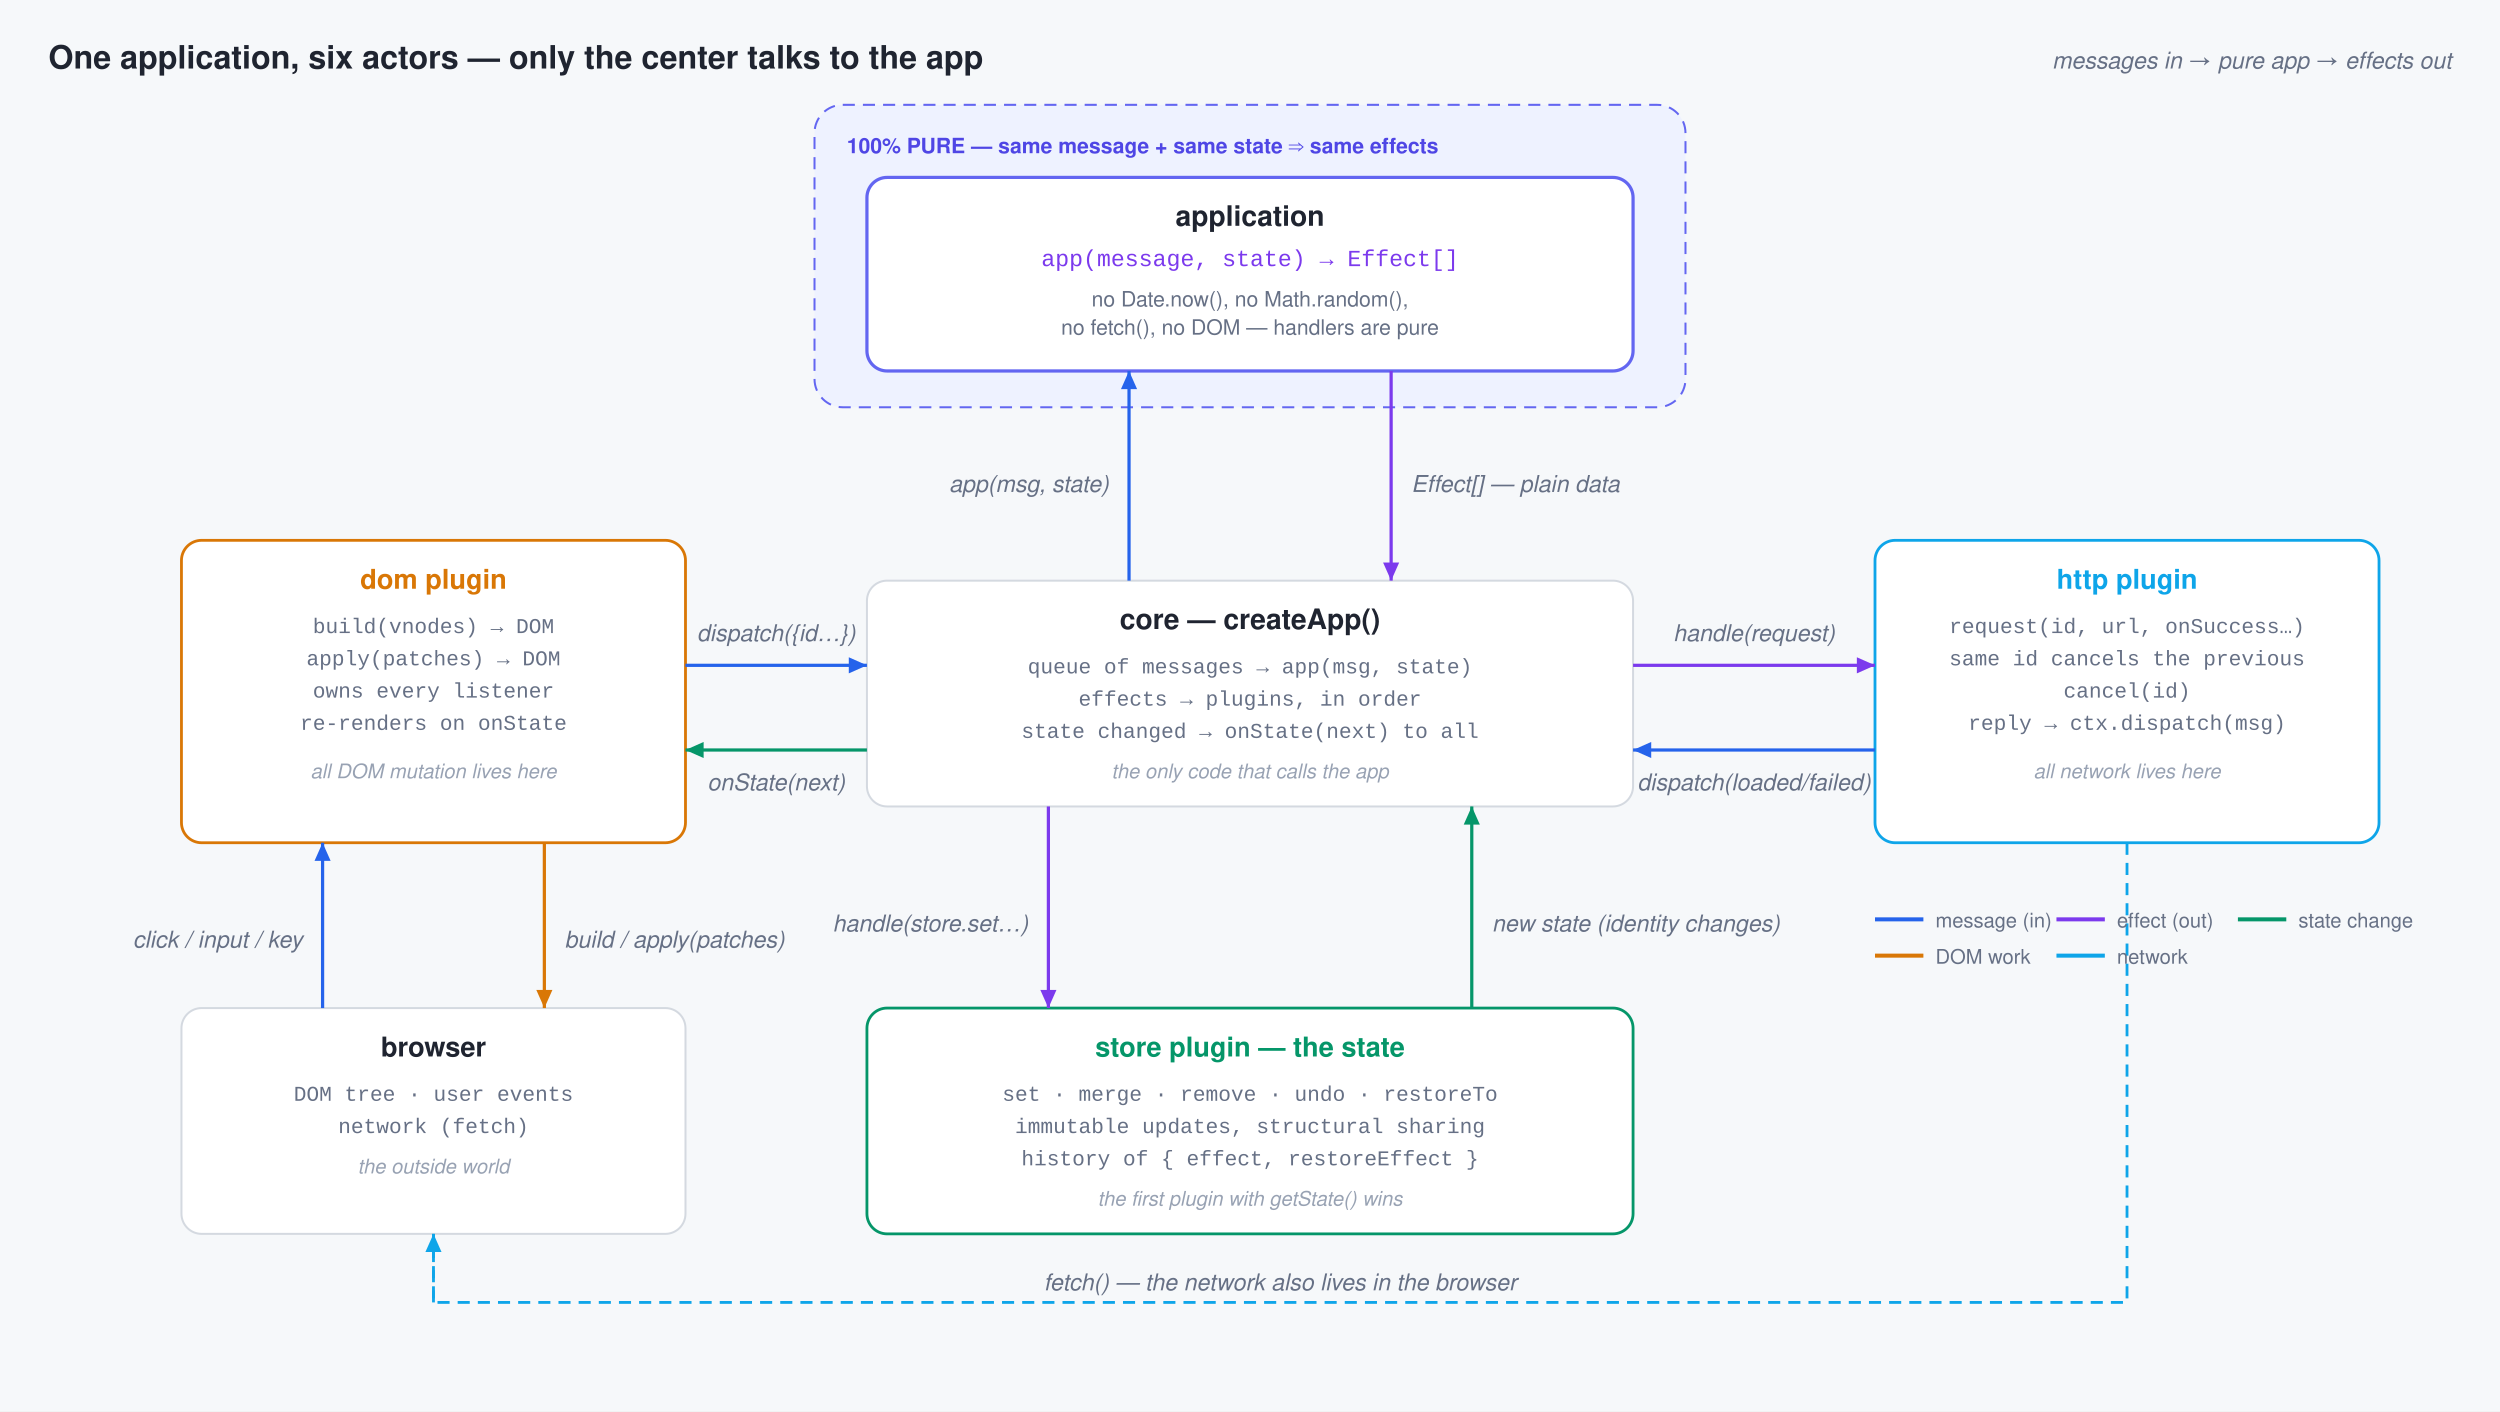
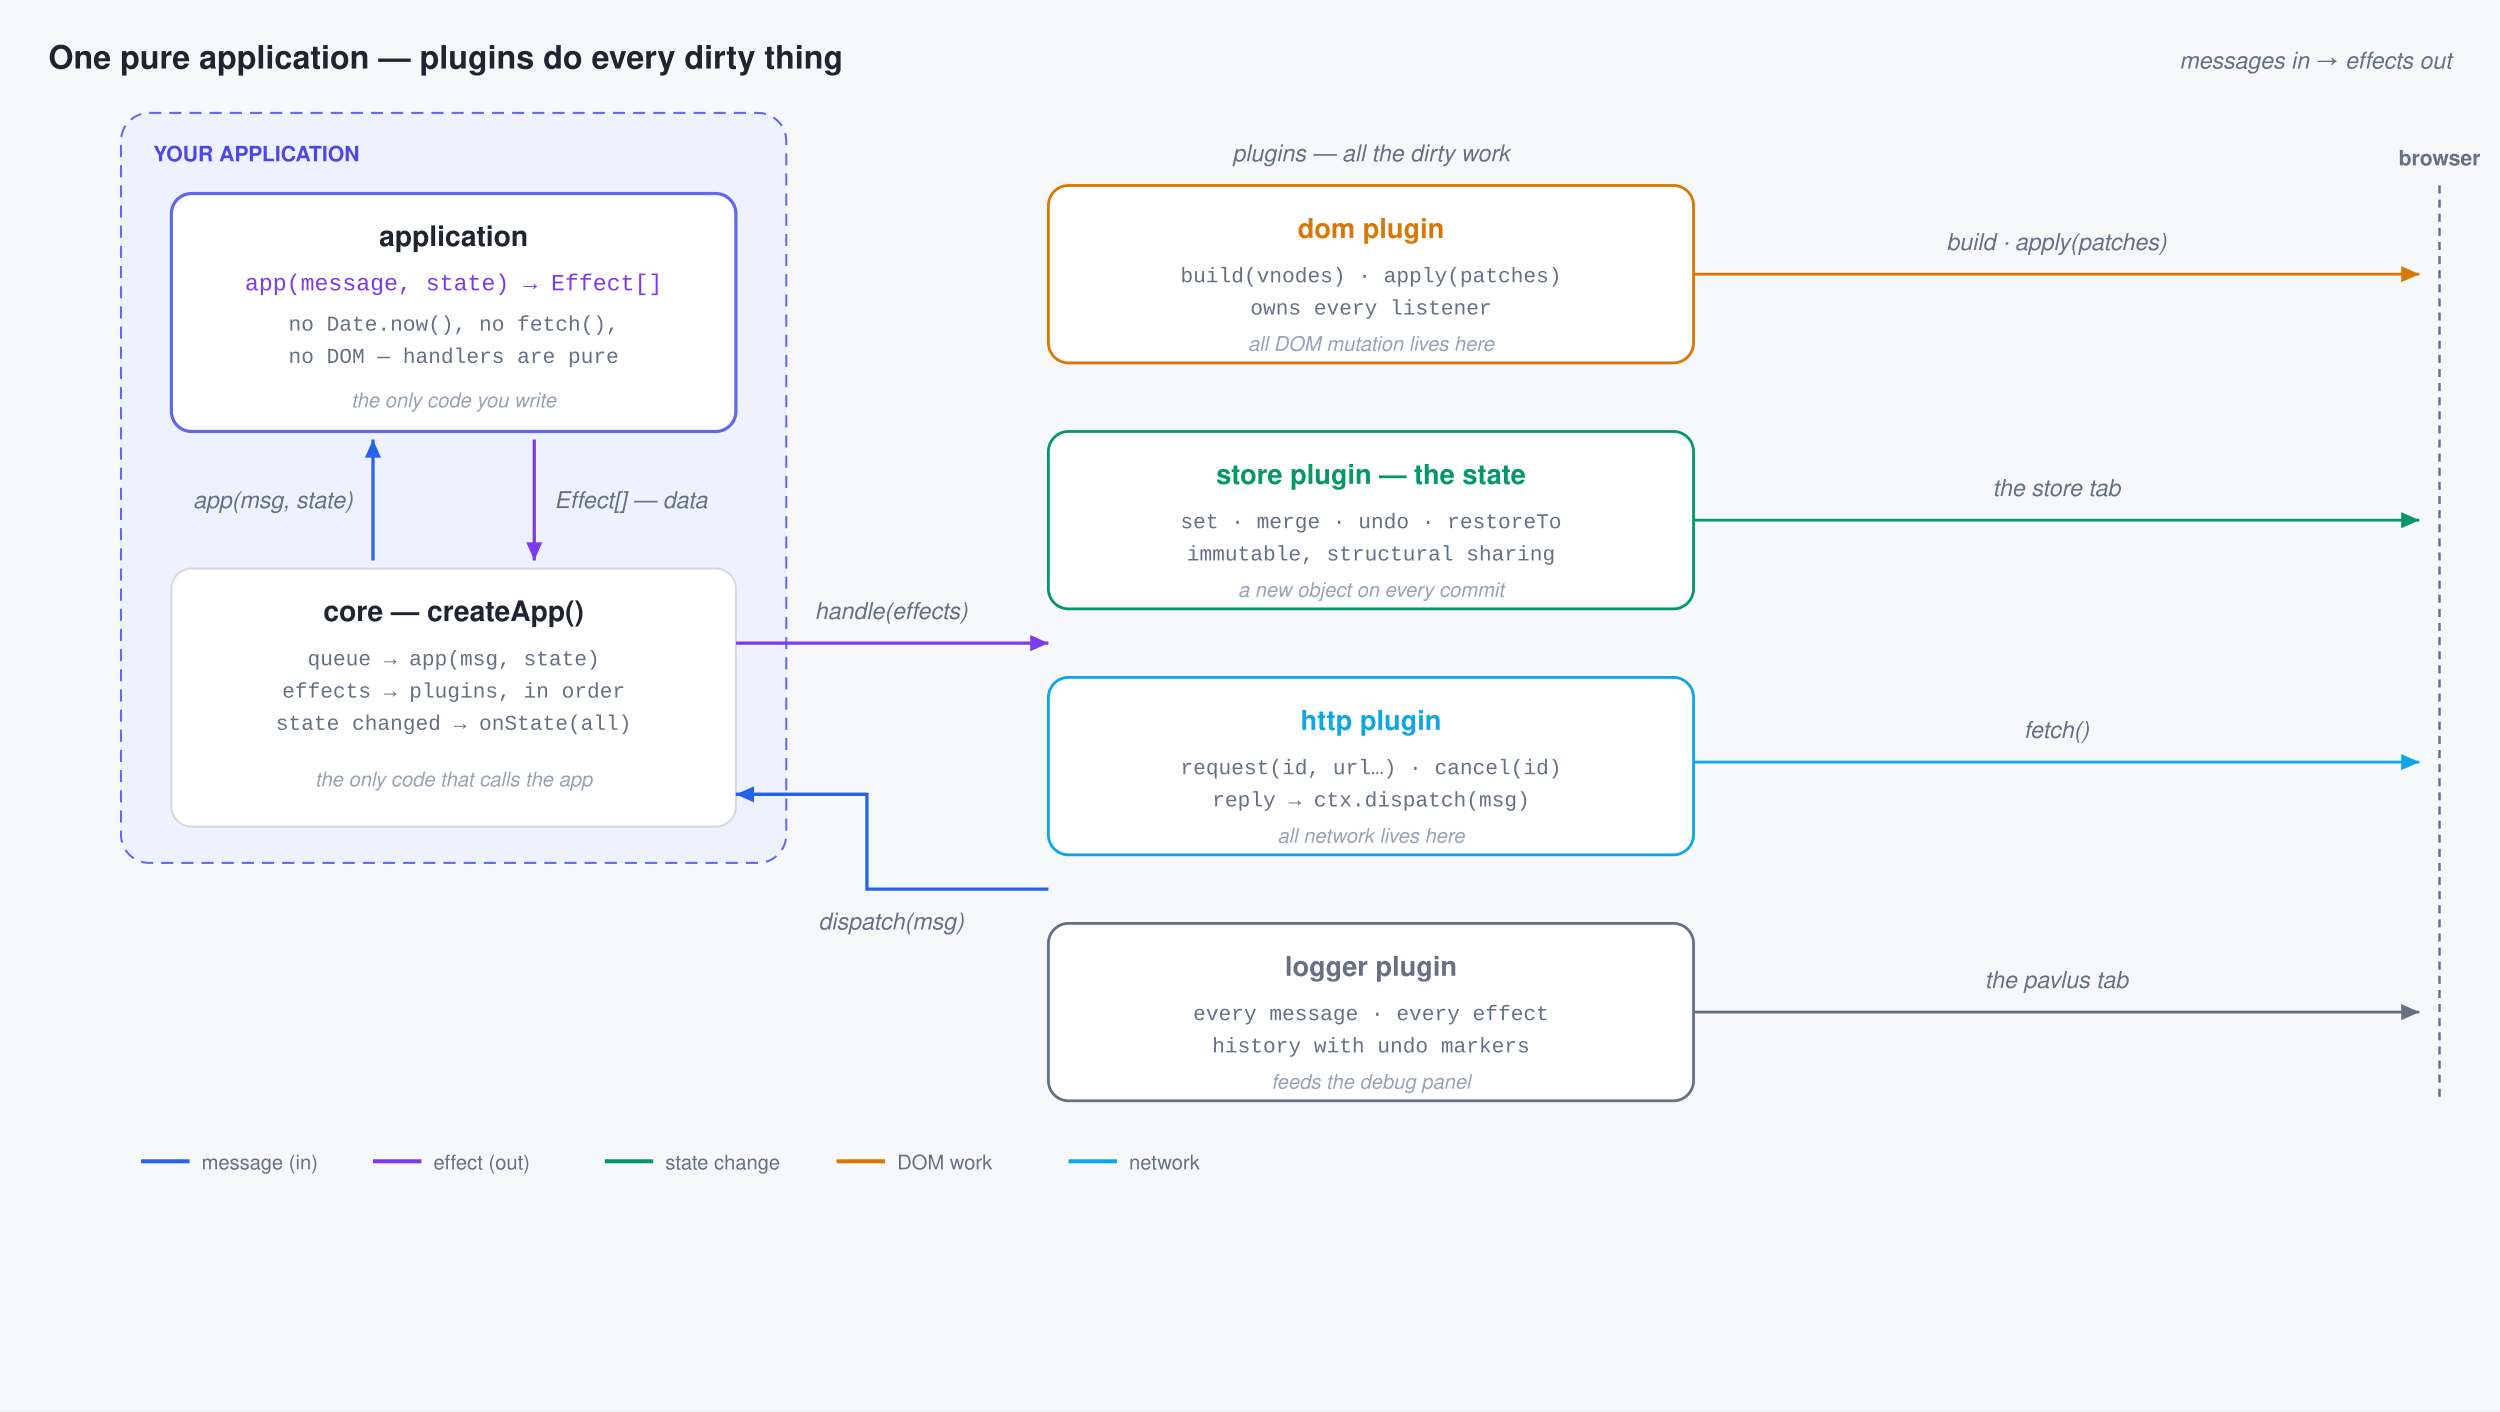
<svg xmlns="http://www.w3.org/2000/svg" id="flowviz-svg" width="1240" height="700" viewBox="0 0 1240 700" font-family="-apple-system, 'Segoe UI', Helvetica, Arial, sans-serif">
  <rect x="0" y="0" width="1240" height="700" fill="#f6f8fa" />
-   <text x="24" y="34" font-family="-apple-system, 'Segoe UI', Helvetica, Arial, sans-serif" font-size="16" fill="#1f2430" font-weight="600" xml:space="preserve">One application, six actors — only the center talks to the app</text>
-   <text x="1216" y="34" font-family="-apple-system, 'Segoe UI', Helvetica, Arial, sans-serif" font-size="11.5" fill="#667085" text-anchor="end" font-style="italic" xml:space="preserve">messages in → pure app → effects out</text>
-   <rect x="404" y="52" width="432" height="150" rx="14" fill="#eef2ff" stroke="#6366f1" stroke-dasharray="6 4" />
-   <text x="420" y="76" font-family="-apple-system, 'Segoe UI', Helvetica, Arial, sans-serif" font-size="10.5" fill="#4f46e5" font-weight="600" xml:space="preserve">100% PURE — same message + same state ⇒ same effects</text>
-   <rect data-node="app" x="430" y="88" width="380" height="96" rx="10" fill="#ffffff" stroke="#6366f1" stroke-width="1.6" />
-   <text x="620" y="112" font-family="-apple-system, 'Segoe UI', Helvetica, Arial, sans-serif" font-size="14" fill="#1f2430" text-anchor="middle" font-weight="600" xml:space="preserve">application</text>
-   <text x="620" y="132" font-family="ui-monospace, Menlo, Consolas, 'Liberation Mono', monospace" font-size="11.5" fill="#7c3aed" text-anchor="middle" xml:space="preserve">app(message, state) → Effect[]</text>
-   <text x="620" y="152" font-family="-apple-system, 'Segoe UI', Helvetica, Arial, sans-serif" font-size="10.5" fill="#667085" text-anchor="middle" xml:space="preserve">no Date.now(), no Math.random(),</text>
-   <text x="620" y="166" font-family="-apple-system, 'Segoe UI', Helvetica, Arial, sans-serif" font-size="10.5" fill="#667085" text-anchor="middle" xml:space="preserve">no fetch(), no DOM — handlers are pure</text>
-   <rect data-node="core" x="430" y="288" width="380" height="112" rx="10" fill="#ffffff" stroke="#d4d9e0" />
-   <text x="620" y="312" font-family="-apple-system, 'Segoe UI', Helvetica, Arial, sans-serif" font-size="14" fill="#1f2430" text-anchor="middle" font-weight="600" xml:space="preserve">core — createApp()</text>
-   <text x="620" y="334" font-family="ui-monospace, Menlo, Consolas, 'Liberation Mono', monospace" font-size="10.5" fill="#667085" text-anchor="middle" xml:space="preserve">queue of messages → app(msg, state)</text>
-   <text x="620" y="350" font-family="ui-monospace, Menlo, Consolas, 'Liberation Mono', monospace" font-size="10.5" fill="#667085" text-anchor="middle" xml:space="preserve">effects → plugins, in order</text>
-   <text x="620" y="366" font-family="ui-monospace, Menlo, Consolas, 'Liberation Mono', monospace" font-size="10.5" fill="#667085" text-anchor="middle" xml:space="preserve">state changed → onState(next) to all</text>
-   <text x="620" y="386" font-family="-apple-system, 'Segoe UI', Helvetica, Arial, sans-serif" font-size="10" fill="#98a2b3" text-anchor="middle" font-style="italic" xml:space="preserve">the only code that calls the app</text>
-   <rect data-node="dom" x="90" y="268" width="250" height="150" rx="10" fill="#ffffff" stroke="#d97706" stroke-width="1.4" />
-   <text x="215" y="292" font-family="-apple-system, 'Segoe UI', Helvetica, Arial, sans-serif" font-size="13.5" fill="#d97706" text-anchor="middle" font-weight="600" xml:space="preserve">dom plugin</text>
-   <text x="215" y="314" font-family="ui-monospace, Menlo, Consolas, 'Liberation Mono', monospace" font-size="10.5" fill="#667085" text-anchor="middle" xml:space="preserve">build(vnodes) → DOM</text>
-   <text x="215" y="330" font-family="ui-monospace, Menlo, Consolas, 'Liberation Mono', monospace" font-size="10.5" fill="#667085" text-anchor="middle" xml:space="preserve">apply(patches) → DOM</text>
-   <text x="215" y="346" font-family="ui-monospace, Menlo, Consolas, 'Liberation Mono', monospace" font-size="10.5" fill="#667085" text-anchor="middle" xml:space="preserve">owns every listener</text>
-   <text x="215" y="362" font-family="ui-monospace, Menlo, Consolas, 'Liberation Mono', monospace" font-size="10.5" fill="#667085" text-anchor="middle" xml:space="preserve">re-renders on onState</text>
-   <text x="215" y="386" font-family="-apple-system, 'Segoe UI', Helvetica, Arial, sans-serif" font-size="10" fill="#98a2b3" text-anchor="middle" font-style="italic" xml:space="preserve">all DOM mutation lives here</text>
-   <rect data-node="http" x="930" y="268" width="250" height="150" rx="10" fill="#ffffff" stroke="#0ea5e9" stroke-width="1.4" />
-   <text x="1055" y="292" font-family="-apple-system, 'Segoe UI', Helvetica, Arial, sans-serif" font-size="13.5" fill="#0ea5e9" text-anchor="middle" font-weight="600" xml:space="preserve">http plugin</text>
-   <text x="1055" y="314" font-family="ui-monospace, Menlo, Consolas, 'Liberation Mono', monospace" font-size="10.5" fill="#667085" text-anchor="middle" xml:space="preserve">request(id, url, onSuccess…)</text>
-   <text x="1055" y="330" font-family="ui-monospace, Menlo, Consolas, 'Liberation Mono', monospace" font-size="10.5" fill="#667085" text-anchor="middle" xml:space="preserve">same id cancels the previous</text>
-   <text x="1055" y="346" font-family="ui-monospace, Menlo, Consolas, 'Liberation Mono', monospace" font-size="10.5" fill="#667085" text-anchor="middle" xml:space="preserve">cancel(id)</text>
-   <text x="1055" y="362" font-family="ui-monospace, Menlo, Consolas, 'Liberation Mono', monospace" font-size="10.5" fill="#667085" text-anchor="middle" xml:space="preserve">reply → ctx.dispatch(msg)</text>
-   <text x="1055" y="386" font-family="-apple-system, 'Segoe UI', Helvetica, Arial, sans-serif" font-size="10" fill="#98a2b3" text-anchor="middle" font-style="italic" xml:space="preserve">all network lives here</text>
-   <rect data-node="store" x="430" y="500" width="380" height="112" rx="10" fill="#ffffff" stroke="#059669" stroke-width="1.4" />
-   <text x="620" y="524" font-family="-apple-system, 'Segoe UI', Helvetica, Arial, sans-serif" font-size="13.5" fill="#059669" text-anchor="middle" font-weight="600" xml:space="preserve">store plugin — the state</text>
-   <text x="620" y="546" font-family="ui-monospace, Menlo, Consolas, 'Liberation Mono', monospace" font-size="10.5" fill="#667085" text-anchor="middle" xml:space="preserve">set · merge · remove · undo · restoreTo</text>
-   <text x="620" y="562" font-family="ui-monospace, Menlo, Consolas, 'Liberation Mono', monospace" font-size="10.5" fill="#667085" text-anchor="middle" xml:space="preserve">immutable updates, structural sharing</text>
-   <text x="620" y="578" font-family="ui-monospace, Menlo, Consolas, 'Liberation Mono', monospace" font-size="10.5" fill="#667085" text-anchor="middle" xml:space="preserve">history of { effect, restoreEffect }</text>
-   <text x="620" y="598" font-family="-apple-system, 'Segoe UI', Helvetica, Arial, sans-serif" font-size="10" fill="#98a2b3" text-anchor="middle" font-style="italic" xml:space="preserve">the first plugin with getState() wins</text>
-   <rect data-node="browser" x="90" y="500" width="250" height="112" rx="10" fill="#ffffff" stroke="#d4d9e0" />
-   <text x="215" y="524" font-family="-apple-system, 'Segoe UI', Helvetica, Arial, sans-serif" font-size="13.5" fill="#1f2430" text-anchor="middle" font-weight="600" xml:space="preserve">browser</text>
-   <text x="215" y="546" font-family="ui-monospace, Menlo, Consolas, 'Liberation Mono', monospace" font-size="10.5" fill="#667085" text-anchor="middle" xml:space="preserve">DOM tree · user events</text>
-   <text x="215" y="562" font-family="ui-monospace, Menlo, Consolas, 'Liberation Mono', monospace" font-size="10.5" fill="#667085" text-anchor="middle" xml:space="preserve">network (fetch)</text>
-   <text x="215" y="582" font-family="-apple-system, 'Segoe UI', Helvetica, Arial, sans-serif" font-size="10" fill="#98a2b3" text-anchor="middle" font-style="italic" xml:space="preserve">the outside world</text>
-   <line x1="160" y1="500" x2="160" y2="418" stroke="#2563eb" stroke-width="1.6" />
-   <polygon points="160,418 156,427 164,427" fill="#2563eb" />
-   <text x="150" y="470" font-family="-apple-system, 'Segoe UI', Helvetica, Arial, sans-serif" font-size="11.5" fill="#667085" text-anchor="end" font-style="italic" xml:space="preserve">click / input / key</text>
-   <line x1="270" y1="418" x2="270" y2="500" stroke="#d97706" stroke-width="1.6" />
-   <polygon points="270,500 274,491 266,491" fill="#d97706" />
-   <text x="280" y="470" font-family="-apple-system, 'Segoe UI', Helvetica, Arial, sans-serif" font-size="11.5" fill="#667085" text-anchor="start" font-style="italic" xml:space="preserve">build / apply(patches)</text>
-   <line x1="340" y1="330" x2="430" y2="330" stroke="#2563eb" stroke-width="1.6" />
-   <polygon points="430,330 421,326 421,334" fill="#2563eb" />
-   <text x="385" y="318" font-family="-apple-system, 'Segoe UI', Helvetica, Arial, sans-serif" font-size="11.5" fill="#667085" text-anchor="middle" font-style="italic" xml:space="preserve">dispatch({id…})</text>
-   <line x1="430" y1="372" x2="340" y2="372" stroke="#059669" stroke-width="1.6" />
-   <polygon points="340,372 349,376 349,368" fill="#059669" />
-   <text x="385" y="392" font-family="-apple-system, 'Segoe UI', Helvetica, Arial, sans-serif" font-size="11.5" fill="#667085" text-anchor="middle" font-style="italic" xml:space="preserve">onState(next)</text>
-   <line x1="560" y1="288" x2="560" y2="184" stroke="#2563eb" stroke-width="1.6" />
-   <polygon points="560,184 556,193 564,193" fill="#2563eb" />
-   <text x="550" y="244" font-family="-apple-system, 'Segoe UI', Helvetica, Arial, sans-serif" font-size="11.5" fill="#667085" text-anchor="end" font-style="italic" xml:space="preserve">app(msg, state)</text>
-   <line x1="690" y1="184" x2="690" y2="288" stroke="#7c3aed" stroke-width="1.6" />
-   <polygon points="690,288 694,279 686,279" fill="#7c3aed" />
-   <text x="700" y="244" font-family="-apple-system, 'Segoe UI', Helvetica, Arial, sans-serif" font-size="11.5" fill="#667085" text-anchor="start" font-style="italic" xml:space="preserve">Effect[] — plain data</text>
-   <line x1="520" y1="400" x2="520" y2="500" stroke="#7c3aed" stroke-width="1.6" />
-   <polygon points="520,500 524,491 516,491" fill="#7c3aed" />
-   <text x="510" y="462" font-family="-apple-system, 'Segoe UI', Helvetica, Arial, sans-serif" font-size="11.5" fill="#667085" text-anchor="end" font-style="italic" xml:space="preserve">handle(store.set…)</text>
-   <line x1="730" y1="500" x2="730" y2="400" stroke="#059669" stroke-width="1.6" />
-   <polygon points="730,400 726,409 734,409" fill="#059669" />
-   <text x="740" y="462" font-family="-apple-system, 'Segoe UI', Helvetica, Arial, sans-serif" font-size="11.5" fill="#667085" text-anchor="start" font-style="italic" xml:space="preserve">new state (identity changes)</text>
-   <line x1="810" y1="330" x2="930" y2="330" stroke="#7c3aed" stroke-width="1.6" />
-   <polygon points="930,330 921,326 921,334" fill="#7c3aed" />
-   <text x="870" y="318" font-family="-apple-system, 'Segoe UI', Helvetica, Arial, sans-serif" font-size="11.5" fill="#667085" text-anchor="middle" font-style="italic" xml:space="preserve">handle(request)</text>
-   <line x1="930" y1="372" x2="810" y2="372" stroke="#2563eb" stroke-width="1.6" />
-   <polygon points="810,372 819,376 819,368" fill="#2563eb" />
-   <text x="870" y="392" font-family="-apple-system, 'Segoe UI', Helvetica, Arial, sans-serif" font-size="11.5" fill="#667085" text-anchor="middle" font-style="italic" xml:space="preserve">dispatch(loaded/failed)</text>
-   <path d="M 1055 418 L 1055 646 L 215 646 L 215 612" fill="none" stroke="#0ea5e9" stroke-width="1.4" stroke-dasharray="6 4" />
-   <line x1="215" y1="646" x2="215" y2="612" stroke="#0ea5e9" stroke-width="1.4" stroke-dasharray="6 4" />
-   <polygon points="215,612 211,621 219,621" fill="#0ea5e9" />
-   <text x="635" y="640" font-family="-apple-system, 'Segoe UI', Helvetica, Arial, sans-serif" font-size="11.5" fill="#667085" text-anchor="middle" font-style="italic" xml:space="preserve">fetch() — the network also lives in the browser</text>
-   <line x1="930" y1="456" x2="954" y2="456" stroke="#2563eb" stroke-width="2" />
-   <text x="960" y="460" font-family="-apple-system, 'Segoe UI', Helvetica, Arial, sans-serif" font-size="10" fill="#667085" xml:space="preserve">message (in)</text>
-   <line x1="1020" y1="456" x2="1044" y2="456" stroke="#7c3aed" stroke-width="2" />
-   <text x="1050" y="460" font-family="-apple-system, 'Segoe UI', Helvetica, Arial, sans-serif" font-size="10" fill="#667085" xml:space="preserve">effect (out)</text>
-   <line x1="1110" y1="456" x2="1134" y2="456" stroke="#059669" stroke-width="2" />
-   <text x="1140" y="460" font-family="-apple-system, 'Segoe UI', Helvetica, Arial, sans-serif" font-size="10" fill="#667085" xml:space="preserve">state change</text>
-   <line x1="930" y1="474" x2="954" y2="474" stroke="#d97706" stroke-width="2" />
-   <text x="960" y="478" font-family="-apple-system, 'Segoe UI', Helvetica, Arial, sans-serif" font-size="10" fill="#667085" xml:space="preserve">DOM work</text>
-   <line x1="1020" y1="474" x2="1044" y2="474" stroke="#0ea5e9" stroke-width="2" />
-   <text x="1050" y="478" font-family="-apple-system, 'Segoe UI', Helvetica, Arial, sans-serif" font-size="10" fill="#667085" xml:space="preserve">network</text>
+   <text x="24" y="34" font-family="-apple-system, 'Segoe UI', Helvetica, Arial, sans-serif" font-size="16" fill="#1f2430" font-weight="600" xml:space="preserve">One pure application — plugins do every dirty thing</text>
+   <text x="1216" y="34" font-family="-apple-system, 'Segoe UI', Helvetica, Arial, sans-serif" font-size="11.5" fill="#667085" text-anchor="end" font-style="italic" xml:space="preserve">messages in → effects out</text>
+   <rect x="60" y="56" width="330" height="372" rx="14" fill="#eef2ff" stroke="#6366f1" stroke-dasharray="6 4" />
+   <text x="76" y="80" font-family="-apple-system, 'Segoe UI', Helvetica, Arial, sans-serif" font-size="10.5" fill="#4f46e5" font-weight="600" xml:space="preserve">YOUR APPLICATION</text>
+   <rect data-node="app" x="85" y="96" width="280" height="118" rx="10" fill="#ffffff" stroke="#6366f1" stroke-width="1.6" />
+   <text x="225" y="122" font-family="-apple-system, 'Segoe UI', Helvetica, Arial, sans-serif" font-size="14" fill="#1f2430" text-anchor="middle" font-weight="600" xml:space="preserve">application</text>
+   <text x="225" y="144" font-family="ui-monospace, Menlo, Consolas, 'Liberation Mono', monospace" font-size="11.5" fill="#7c3aed" text-anchor="middle" xml:space="preserve">app(message, state) → Effect[]</text>
+   <text x="225" y="164" font-family="ui-monospace, Menlo, Consolas, 'Liberation Mono', monospace" font-size="10.5" fill="#667085" text-anchor="middle" xml:space="preserve">no Date.now(), no fetch(),</text>
+   <text x="225" y="180" font-family="ui-monospace, Menlo, Consolas, 'Liberation Mono', monospace" font-size="10.5" fill="#667085" text-anchor="middle" xml:space="preserve">no DOM — handlers are pure</text>
+   <text x="225" y="202" font-family="-apple-system, 'Segoe UI', Helvetica, Arial, sans-serif" font-size="10" fill="#98a2b3" text-anchor="middle" font-style="italic" xml:space="preserve">the only code you write</text>
+   <rect data-node="core" x="85" y="282" width="280" height="128" rx="10" fill="#ffffff" stroke="#d4d9e0" />
+   <text x="225" y="308" font-family="-apple-system, 'Segoe UI', Helvetica, Arial, sans-serif" font-size="14" fill="#1f2430" text-anchor="middle" font-weight="600" xml:space="preserve">core — createApp()</text>
+   <text x="225" y="330" font-family="ui-monospace, Menlo, Consolas, 'Liberation Mono', monospace" font-size="10.5" fill="#667085" text-anchor="middle" xml:space="preserve">queue → app(msg, state)</text>
+   <text x="225" y="346" font-family="ui-monospace, Menlo, Consolas, 'Liberation Mono', monospace" font-size="10.5" fill="#667085" text-anchor="middle" xml:space="preserve">effects → plugins, in order</text>
+   <text x="225" y="362" font-family="ui-monospace, Menlo, Consolas, 'Liberation Mono', monospace" font-size="10.5" fill="#667085" text-anchor="middle" xml:space="preserve">state changed → onState(all)</text>
+   <text x="225" y="390" font-family="-apple-system, 'Segoe UI', Helvetica, Arial, sans-serif" font-size="10" fill="#98a2b3" text-anchor="middle" font-style="italic" xml:space="preserve">the only code that calls the app</text>
+   <line x1="185" y1="278" x2="185" y2="218" stroke="#2563eb" stroke-width="1.6" />
+   <polygon points="185,218 181,227 189,227" fill="#2563eb" />
+   <text x="175" y="252" font-family="-apple-system, 'Segoe UI', Helvetica, Arial, sans-serif" font-size="11.5" fill="#667085" text-anchor="end" font-style="italic" xml:space="preserve">app(msg, state)</text>
+   <line x1="265" y1="218" x2="265" y2="278" stroke="#7c3aed" stroke-width="1.6" />
+   <polygon points="265,278 269,269 261,269" fill="#7c3aed" />
+   <text x="275" y="252" font-family="-apple-system, 'Segoe UI', Helvetica, Arial, sans-serif" font-size="11.5" fill="#667085" text-anchor="start" font-style="italic" xml:space="preserve">Effect[] — data</text>
+   <text x="680" y="80" font-family="-apple-system, 'Segoe UI', Helvetica, Arial, sans-serif" font-size="11.5" fill="#667085" text-anchor="middle" font-style="italic" xml:space="preserve">plugins — all the dirty work</text>
+   <rect data-node="dom" x="520" y="92" width="320" height="88" rx="10" fill="#ffffff" stroke="#d97706" stroke-width="1.4" />
+   <text x="680" y="118" font-family="-apple-system, 'Segoe UI', Helvetica, Arial, sans-serif" font-size="13.5" fill="#d97706" text-anchor="middle" font-weight="600" xml:space="preserve">dom plugin</text>
+   <text x="680" y="140" font-family="ui-monospace, Menlo, Consolas, 'Liberation Mono', monospace" font-size="10.5" fill="#667085" text-anchor="middle" xml:space="preserve">build(vnodes) · apply(patches)</text>
+   <text x="680" y="156" font-family="ui-monospace, Menlo, Consolas, 'Liberation Mono', monospace" font-size="10.5" fill="#667085" text-anchor="middle" xml:space="preserve">owns every listener</text>
+   <text x="680" y="174" font-family="-apple-system, 'Segoe UI', Helvetica, Arial, sans-serif" font-size="10" fill="#98a2b3" text-anchor="middle" font-style="italic" xml:space="preserve">all DOM mutation lives here</text>
+   <rect data-node="store" x="520" y="214" width="320" height="88" rx="10" fill="#ffffff" stroke="#059669" stroke-width="1.4" />
+   <text x="680" y="240" font-family="-apple-system, 'Segoe UI', Helvetica, Arial, sans-serif" font-size="13.5" fill="#059669" text-anchor="middle" font-weight="600" xml:space="preserve">store plugin — the state</text>
+   <text x="680" y="262" font-family="ui-monospace, Menlo, Consolas, 'Liberation Mono', monospace" font-size="10.5" fill="#667085" text-anchor="middle" xml:space="preserve">set · merge · undo · restoreTo</text>
+   <text x="680" y="278" font-family="ui-monospace, Menlo, Consolas, 'Liberation Mono', monospace" font-size="10.5" fill="#667085" text-anchor="middle" xml:space="preserve">immutable, structural sharing</text>
+   <text x="680" y="296" font-family="-apple-system, 'Segoe UI', Helvetica, Arial, sans-serif" font-size="10" fill="#98a2b3" text-anchor="middle" font-style="italic" xml:space="preserve">a new object on every commit</text>
+   <rect data-node="http" x="520" y="336" width="320" height="88" rx="10" fill="#ffffff" stroke="#0ea5e9" stroke-width="1.4" />
+   <text x="680" y="362" font-family="-apple-system, 'Segoe UI', Helvetica, Arial, sans-serif" font-size="13.5" fill="#0ea5e9" text-anchor="middle" font-weight="600" xml:space="preserve">http plugin</text>
+   <text x="680" y="384" font-family="ui-monospace, Menlo, Consolas, 'Liberation Mono', monospace" font-size="10.5" fill="#667085" text-anchor="middle" xml:space="preserve">request(id, url…) · cancel(id)</text>
+   <text x="680" y="400" font-family="ui-monospace, Menlo, Consolas, 'Liberation Mono', monospace" font-size="10.5" fill="#667085" text-anchor="middle" xml:space="preserve">reply → ctx.dispatch(msg)</text>
+   <text x="680" y="418" font-family="-apple-system, 'Segoe UI', Helvetica, Arial, sans-serif" font-size="10" fill="#98a2b3" text-anchor="middle" font-style="italic" xml:space="preserve">all network lives here</text>
+   <rect data-node="logger" x="520" y="458" width="320" height="88" rx="10" fill="#ffffff" stroke="#667085" stroke-width="1.4" />
+   <text x="680" y="484" font-family="-apple-system, 'Segoe UI', Helvetica, Arial, sans-serif" font-size="13.5" fill="#667085" text-anchor="middle" font-weight="600" xml:space="preserve">logger plugin</text>
+   <text x="680" y="506" font-family="ui-monospace, Menlo, Consolas, 'Liberation Mono', monospace" font-size="10.5" fill="#667085" text-anchor="middle" xml:space="preserve">every message · every effect</text>
+   <text x="680" y="522" font-family="ui-monospace, Menlo, Consolas, 'Liberation Mono', monospace" font-size="10.5" fill="#667085" text-anchor="middle" xml:space="preserve">history with undo markers</text>
+   <text x="680" y="540" font-family="-apple-system, 'Segoe UI', Helvetica, Arial, sans-serif" font-size="10" fill="#98a2b3" text-anchor="middle" font-style="italic" xml:space="preserve">feeds the debug panel</text>
+   <line x1="365" y1="319" x2="520" y2="319" stroke="#7c3aed" stroke-width="1.6" />
+   <polygon points="520,319 511,315 511,323" fill="#7c3aed" />
+   <text x="442" y="307" font-family="-apple-system, 'Segoe UI', Helvetica, Arial, sans-serif" font-size="11.5" fill="#667085" text-anchor="middle" font-style="italic" xml:space="preserve">handle(effects)</text>
+   <path d="M 520 441 L 430 441 L 430 394 L 365 394" fill="none" stroke="#2563eb" stroke-width="1.6" />
+   <line x1="430" y1="394" x2="365" y2="394" stroke="#2563eb" stroke-width="1.6" />
+   <polygon points="365,394 374,398 374,390" fill="#2563eb" />
+   <text x="442" y="461" font-family="-apple-system, 'Segoe UI', Helvetica, Arial, sans-serif" font-size="11.5" fill="#667085" text-anchor="middle" font-style="italic" xml:space="preserve">dispatch(msg)</text>
+   <line x1="1210" y1="92" x2="1210" y2="546" stroke="#667085" stroke-width="1.2" stroke-dasharray="4 3" />
+   <text x="1210" y="82" font-family="-apple-system, 'Segoe UI', Helvetica, Arial, sans-serif" font-size="10.5" fill="#667085" text-anchor="middle" font-weight="600" xml:space="preserve">browser</text>
+   <line x1="840" y1="136" x2="1200" y2="136" stroke="#d97706" stroke-width="1.4" />
+   <polygon points="1200,136 1191,132 1191,140" fill="#d97706" />
+   <text x="1020" y="124" font-family="-apple-system, 'Segoe UI', Helvetica, Arial, sans-serif" font-size="11.5" fill="#667085" text-anchor="middle" font-style="italic" xml:space="preserve">build · apply(patches)</text>
+   <line x1="840" y1="258" x2="1200" y2="258" stroke="#059669" stroke-width="1.4" />
+   <polygon points="1200,258 1191,254 1191,262" fill="#059669" />
+   <text x="1020" y="246" font-family="-apple-system, 'Segoe UI', Helvetica, Arial, sans-serif" font-size="11.5" fill="#667085" text-anchor="middle" font-style="italic" xml:space="preserve">the store tab</text>
+   <line x1="840" y1="378" x2="1200" y2="378" stroke="#0ea5e9" stroke-width="1.4" />
+   <polygon points="1200,378 1191,374 1191,382" fill="#0ea5e9" />
+   <text x="1020" y="366" font-family="-apple-system, 'Segoe UI', Helvetica, Arial, sans-serif" font-size="11.5" fill="#667085" text-anchor="middle" font-style="italic" xml:space="preserve">fetch()</text>
+   <line x1="840" y1="502" x2="1200" y2="502" stroke="#667085" stroke-width="1.4" />
+   <polygon points="1200,502 1191,498 1191,506" fill="#667085" />
+   <text x="1020" y="490" font-family="-apple-system, 'Segoe UI', Helvetica, Arial, sans-serif" font-size="11.5" fill="#667085" text-anchor="middle" font-style="italic" xml:space="preserve">the pavlus tab</text>
+   <line x1="70" y1="576" x2="94" y2="576" stroke="#2563eb" stroke-width="2" />
+   <text x="100" y="580" font-family="-apple-system, 'Segoe UI', Helvetica, Arial, sans-serif" font-size="10" fill="#667085" xml:space="preserve">message (in)</text>
+   <line x1="185" y1="576" x2="209" y2="576" stroke="#7c3aed" stroke-width="2" />
+   <text x="215" y="580" font-family="-apple-system, 'Segoe UI', Helvetica, Arial, sans-serif" font-size="10" fill="#667085" xml:space="preserve">effect (out)</text>
+   <line x1="300" y1="576" x2="324" y2="576" stroke="#059669" stroke-width="2" />
+   <text x="330" y="580" font-family="-apple-system, 'Segoe UI', Helvetica, Arial, sans-serif" font-size="10" fill="#667085" xml:space="preserve">state change</text>
+   <line x1="415" y1="576" x2="439" y2="576" stroke="#d97706" stroke-width="2" />
+   <text x="445" y="580" font-family="-apple-system, 'Segoe UI', Helvetica, Arial, sans-serif" font-size="10" fill="#667085" xml:space="preserve">DOM work</text>
+   <line x1="530" y1="576" x2="554" y2="576" stroke="#0ea5e9" stroke-width="2" />
+   <text x="560" y="580" font-family="-apple-system, 'Segoe UI', Helvetica, Arial, sans-serif" font-size="10" fill="#667085" xml:space="preserve">network</text>
  <style>rect[data-node]{transition:stroke-width .25s ease}rect[data-node].lit{stroke-width:3.4;filter:drop-shadow(0 0 5px rgba(79,70,229,0.35))}</style>
  <circle id="fv-packet" r="7" fill="#2563eb" stroke="#ffffff" stroke-width="2" opacity="0" />
</svg>
